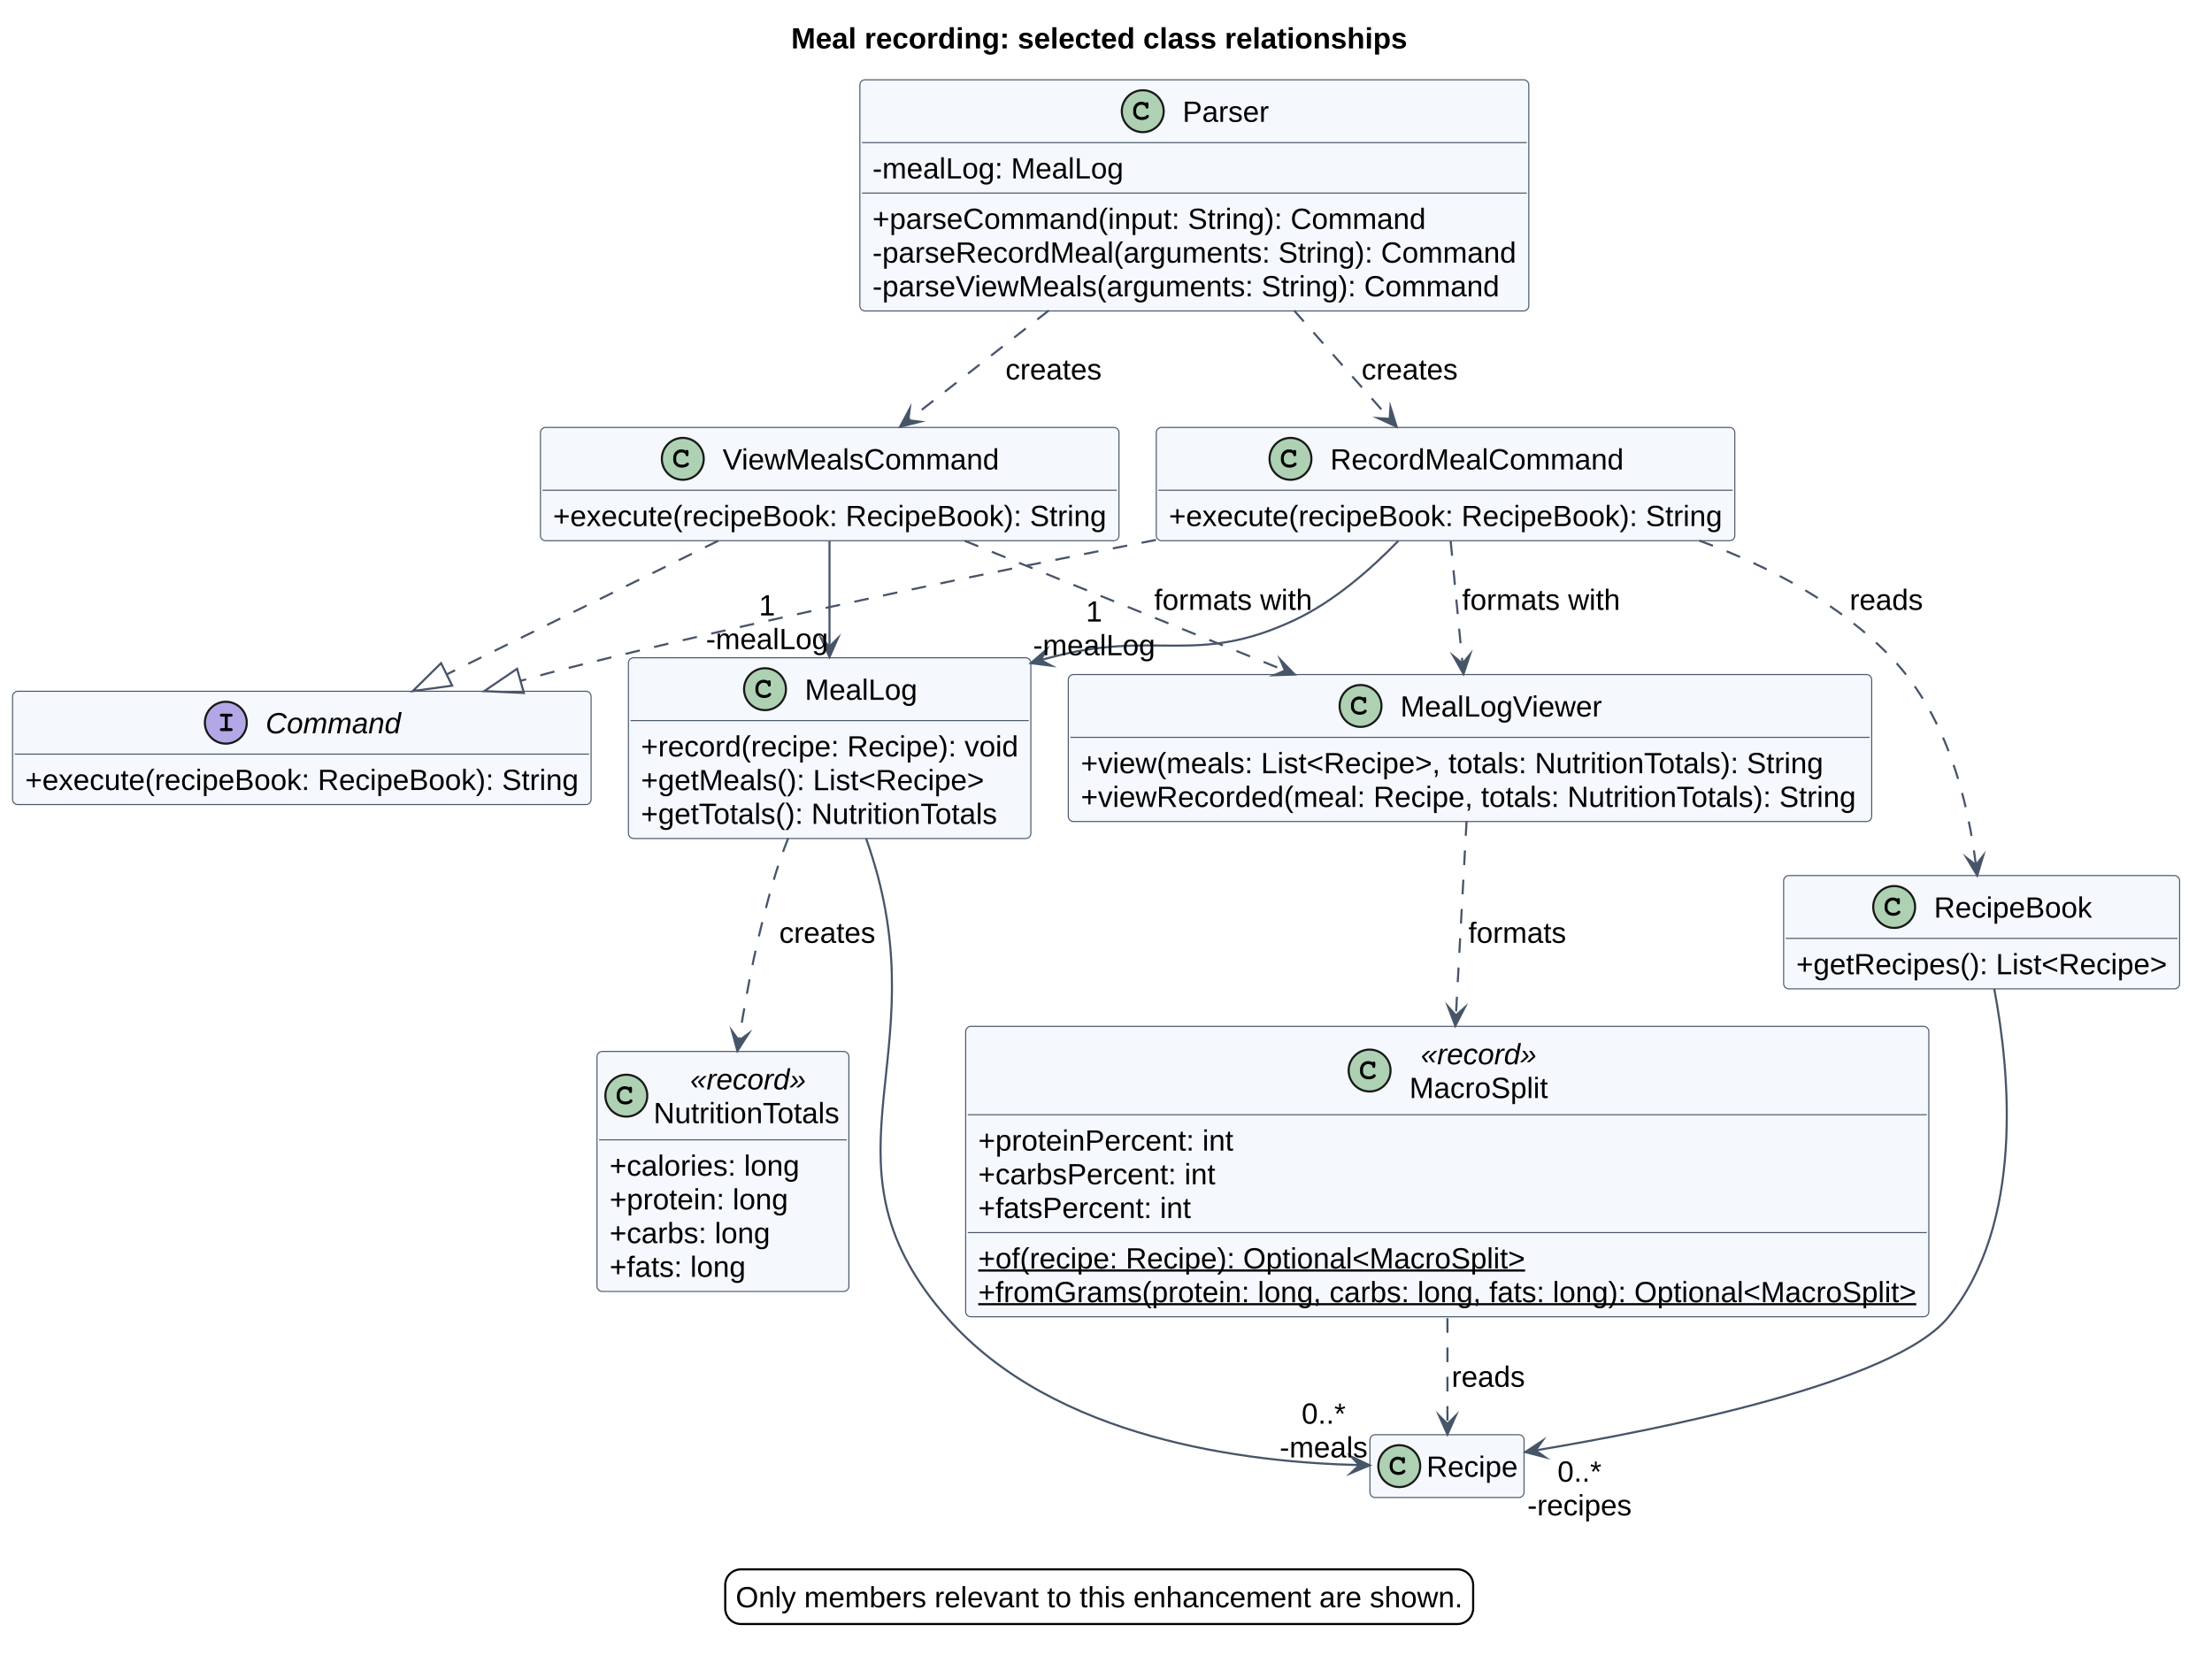
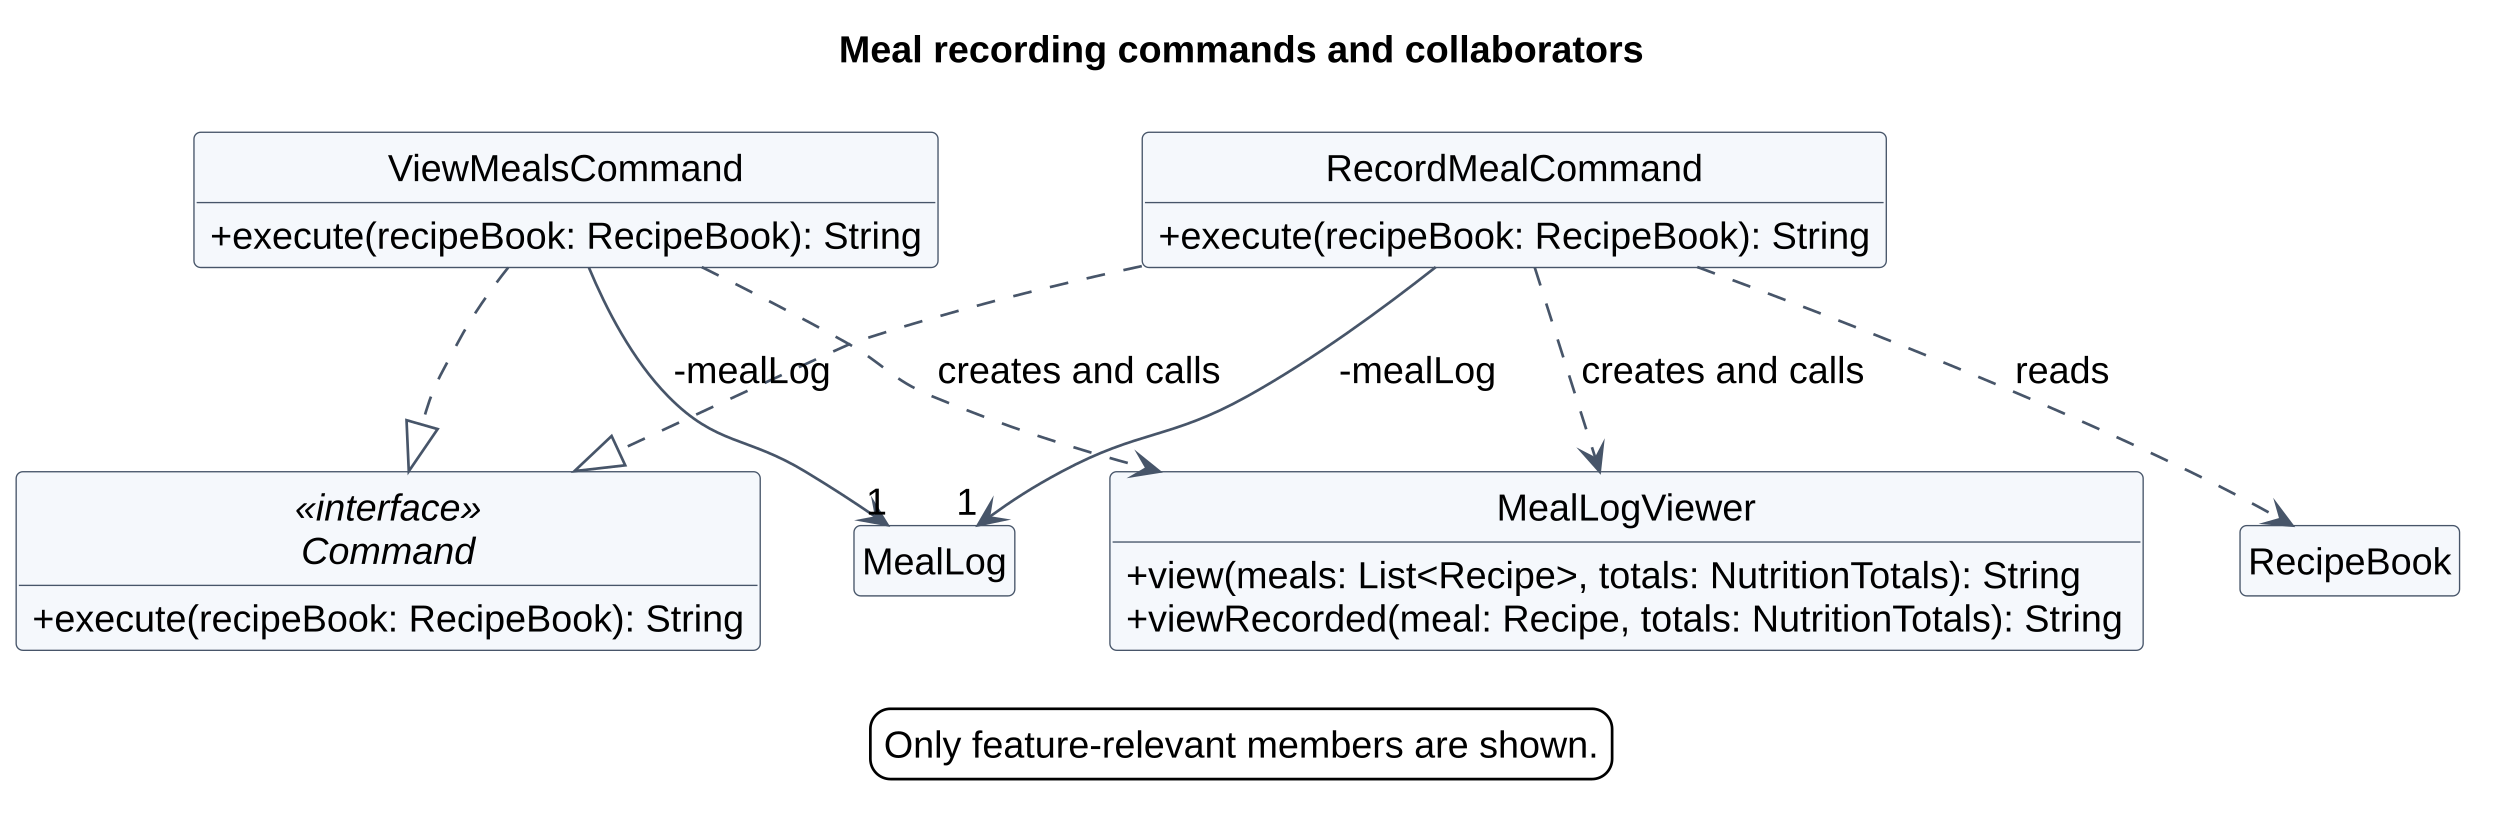
- <svg xmlns="http://www.w3.org/2000/svg" version="1.1" data-diagram-type="CLASS" style="width:1056px;height:794px;background:#FFFFFF;" width="1056px" height="794px" viewBox="0 0 1056 794" zoomAndPan="magnify" preserveAspectRatio="none" contentStyleType="text/css">
+ <svg xmlns="http://www.w3.org/2000/svg" version="1.1" data-diagram-type="CLASS" style="width:928px;height:308px;background:#FFFFFF;" width="928px" height="308px" viewBox="0 0 928 308" zoomAndPan="magnify" preserveAspectRatio="none" contentStyleType="text/css">
  <defs />
  <g font-family="sans-serif" lengthAdjust="spacing">
    <g class="title" data-source-line="3">
-       <text x="377.695" y="23.132" fill="#000" font-size="14" textLength="294.109" font-weight="700" font-family="Arial">Meal recording: selected class relationships</text>
+       <text x="311.381" y="23.132" fill="#000" font-size="14" textLength="298.737" font-weight="700" font-family="Arial">Meal recording commands and collaborators</text>
    </g>
-     <g class="entity" data-qualified-name="Parser" id="ent0001" data-source-line="9">
-       <rect x="410.5" y="38.099" width="319.337" height="110.395" fill="#F5F8FC" style="stroke:#475569;stroke-width:0.5;" rx="2.5" ry="2.5" />
-       <ellipse cx="545.551" cy="53.099" rx="10" ry="10" fill="#ADD1B2" style="stroke:#181818;stroke-width:1;" />
-       <path d="M546.958,49.161 Q547.083,48.989 547.239,48.911 Q547.395,48.817 547.567,48.817 Q547.879,48.817 548.067,49.036 Q548.27,49.239 548.27,49.739 L548.27,50.927 Q548.27,51.442 548.067,51.661 Q547.879,51.864 547.567,51.864 Q547.286,51.864 547.114,51.708 Q546.942,51.552 546.864,51.13 Q546.817,50.833 546.676,50.677 Q546.395,50.364 545.879,50.192 Q545.379,50.005 544.879,50.005 Q544.254,50.005 543.723,50.286 Q543.192,50.552 542.786,51.177 Q542.395,51.786 542.395,52.63 L542.395,53.536 Q542.395,54.552 543.129,55.224 Q543.864,55.896 545.161,55.896 Q545.942,55.896 546.489,55.692 Q546.801,55.567 547.161,55.208 Q547.379,54.989 547.489,54.927 Q547.614,54.849 547.77,54.849 Q548.051,54.849 548.27,55.067 Q548.489,55.286 548.489,55.567 Q548.489,55.849 548.192,56.177 Q547.77,56.661 547.114,56.927 Q546.239,57.302 545.176,57.302 Q543.926,57.302 542.926,56.786 Q542.129,56.38 541.551,55.505 Q540.989,54.614 540.989,53.567 L540.989,52.614 Q540.989,51.521 541.489,50.583 Q542.004,49.63 542.911,49.114 Q543.817,48.599 544.817,48.599 Q545.426,48.599 545.958,48.739 Q546.489,48.88 546.958,49.161 Z " fill="#000" />
-       <text x="564.551" y="58.181" fill="#000" font-size="14" textLength="41.234" font-family="Arial">Parser</text>
-       <line x1="411.5" y1="68.099" x2="728.837" y2="68.099" style="stroke:#475569;stroke-width:0.5;" />
-       <text x="416.5" y="85.23" fill="#000" font-size="14" textLength="119.848" font-family="Arial">-mealLog: MealLog</text>
-       <line x1="411.5" y1="92.197" x2="728.837" y2="92.197" style="stroke:#475569;stroke-width:0.5;" />
-       <text x="416.5" y="109.329" fill="#000" font-size="14" textLength="264.168" font-family="Arial">+parseCommand(input: String): Command</text>
-       <text x="416.5" y="125.428" fill="#000" font-size="14" textLength="307.337" font-family="Arial">-parseRecordMeal(arguments: String): Command</text>
-       <text x="416.5" y="141.526" fill="#000" font-size="14" textLength="299.551" font-family="Arial">-parseViewMeals(arguments: String): Command</text>
+     <g class="entity" data-qualified-name="Command" id="ent0001" data-source-line="9">
+       <rect x="6" y="175.099" width="276.195" height="66.296" fill="#F5F8FC" style="stroke:#475569;stroke-width:0.5;" rx="2.5" ry="2.5" />
+       <text x="109.463" y="193.23" fill="#000" font-size="14" textLength="69.269" font-style="italic" font-family="Arial">«interface»</text>
+       <text x="111.808" y="209.329" fill="#000" font-size="14" textLength="64.579" font-style="italic" font-family="Arial">Command</text>
+       <line x1="7" y1="217.296" x2="281.195" y2="217.296" style="stroke:#475569;stroke-width:0.5;" />
+       <text x="12" y="234.428" fill="#000" font-size="14" textLength="264.195" font-family="Arial">+execute(recipeBook: RecipeBook): String</text>
    </g>
-     <g class="entity" data-qualified-name="Command" id="ent0002" data-source-line="15">
-       <rect x="6" y="330.099" width="276.195" height="54.099" fill="#F5F8FC" style="stroke:#475569;stroke-width:0.5;" rx="2.5" ry="2.5" />
-       <ellipse cx="107.808" cy="345.099" rx="10" ry="10" fill="#B4A7E5" style="stroke:#181818;stroke-width:1;" />
-       <path d="M108.714,342.208 L108.714,347.692 L110.121,347.692 Q110.636,347.692 110.839,347.896 Q111.058,348.083 111.058,348.396 Q111.058,348.708 110.839,348.911 Q110.636,349.099 110.121,349.099 L105.886,349.099 Q105.386,349.099 105.167,348.911 Q104.964,348.708 104.964,348.396 Q104.964,348.083 105.167,347.896 Q105.386,347.692 105.886,347.692 L107.308,347.692 L107.308,342.208 L105.886,342.208 Q105.386,342.208 105.167,342.021 Q104.964,341.817 104.964,341.505 Q104.964,341.192 105.167,341.005 Q105.386,340.802 105.886,340.802 L110.121,340.817 Q110.636,340.817 110.839,341.005 Q111.058,341.192 111.058,341.505 Q111.058,341.817 110.839,342.021 Q110.636,342.208 110.121,342.208 L108.714,342.208 Z " fill="#000" />
-       <text x="126.808" y="350.181" fill="#000" font-size="14" textLength="64.579" font-style="italic" font-family="Arial">Command</text>
-       <line x1="7" y1="360.099" x2="281.195" y2="360.099" style="stroke:#475569;stroke-width:0.5;" />
-       <text x="12" y="377.23" fill="#000" font-size="14" textLength="264.195" font-family="Arial">+execute(recipeBook: RecipeBook): String</text>
+     <g class="entity" data-qualified-name="RecordMealCommand" id="ent0002" data-source-line="12">
+       <rect x="424" y="49.099" width="276.195" height="50.197" fill="#F5F8FC" style="stroke:#475569;stroke-width:0.5;" rx="2.5" ry="2.5" />
+       <text x="492.07" y="67.23" fill="#000" font-size="14" textLength="140.055" font-family="Arial">RecordMealCommand</text>
+       <line x1="425" y1="75.197" x2="699.195" y2="75.197" style="stroke:#475569;stroke-width:0.5;" />
+       <text x="430" y="92.329" fill="#000" font-size="14" textLength="264.195" font-family="Arial">+execute(recipeBook: RecipeBook): String</text>
    </g>
-     <g class="entity" data-qualified-name="RecordMealCommand" id="ent0003" data-source-line="18">
-       <rect x="552" y="204.099" width="276.195" height="54.099" fill="#F5F8FC" style="stroke:#475569;stroke-width:0.5;" rx="2.5" ry="2.5" />
-       <ellipse cx="616.07" cy="219.099" rx="10" ry="10" fill="#ADD1B2" style="stroke:#181818;stroke-width:1;" />
-       <path d="M617.477,215.161 Q617.602,214.989 617.758,214.911 Q617.914,214.817 618.086,214.817 Q618.398,214.817 618.586,215.036 Q618.789,215.239 618.789,215.739 L618.789,216.927 Q618.789,217.442 618.586,217.661 Q618.398,217.864 618.086,217.864 Q617.805,217.864 617.633,217.708 Q617.461,217.552 617.383,217.13 Q617.336,216.833 617.195,216.677 Q616.914,216.364 616.398,216.192 Q615.898,216.005 615.398,216.005 Q614.773,216.005 614.242,216.286 Q613.711,216.552 613.305,217.177 Q612.914,217.786 612.914,218.63 L612.914,219.536 Q612.914,220.552 613.648,221.224 Q614.383,221.896 615.68,221.896 Q616.461,221.896 617.008,221.692 Q617.32,221.567 617.68,221.208 Q617.898,220.989 618.008,220.927 Q618.133,220.849 618.289,220.849 Q618.57,220.849 618.789,221.067 Q619.008,221.286 619.008,221.567 Q619.008,221.849 618.711,222.177 Q618.289,222.661 617.633,222.927 Q616.758,223.302 615.695,223.302 Q614.445,223.302 613.445,222.786 Q612.648,222.38 612.07,221.505 Q611.508,220.614 611.508,219.567 L611.508,218.614 Q611.508,217.521 612.008,216.583 Q612.523,215.63 613.43,215.114 Q614.336,214.599 615.336,214.599 Q615.945,214.599 616.477,214.739 Q617.008,214.88 617.477,215.161 Z " fill="#000" />
-       <text x="635.07" y="224.181" fill="#000" font-size="14" textLength="140.055" font-family="Arial">RecordMealCommand</text>
-       <line x1="553" y1="234.099" x2="827.195" y2="234.099" style="stroke:#475569;stroke-width:0.5;" />
-       <text x="558" y="251.23" fill="#000" font-size="14" textLength="264.195" font-family="Arial">+execute(recipeBook: RecipeBook): String</text>
+     <g class="entity" data-qualified-name="ViewMealsCommand" id="ent0003" data-source-line="15">
+       <rect x="72" y="49.099" width="276.195" height="50.197" fill="#F5F8FC" style="stroke:#475569;stroke-width:0.5;" rx="2.5" ry="2.5" />
+       <text x="143.963" y="67.23" fill="#000" font-size="14" textLength="132.269" font-family="Arial">ViewMealsCommand</text>
+       <line x1="73" y1="75.197" x2="347.195" y2="75.197" style="stroke:#475569;stroke-width:0.5;" />
+       <text x="78" y="92.329" fill="#000" font-size="14" textLength="264.195" font-family="Arial">+execute(recipeBook: RecipeBook): String</text>
    </g>
-     <g class="entity" data-qualified-name="ViewMealsCommand" id="ent0004" data-source-line="21">
-       <rect x="258" y="204.099" width="276.195" height="54.099" fill="#F5F8FC" style="stroke:#475569;stroke-width:0.5;" rx="2.5" ry="2.5" />
-       <ellipse cx="325.963" cy="219.099" rx="10" ry="10" fill="#ADD1B2" style="stroke:#181818;stroke-width:1;" />
-       <path d="M327.37,215.161 Q327.495,214.989 327.651,214.911 Q327.807,214.817 327.979,214.817 Q328.292,214.817 328.479,215.036 Q328.682,215.239 328.682,215.739 L328.682,216.927 Q328.682,217.442 328.479,217.661 Q328.292,217.864 327.979,217.864 Q327.698,217.864 327.526,217.708 Q327.354,217.552 327.276,217.13 Q327.229,216.833 327.088,216.677 Q326.807,216.364 326.292,216.192 Q325.792,216.005 325.292,216.005 Q324.667,216.005 324.135,216.286 Q323.604,216.552 323.198,217.177 Q322.807,217.786 322.807,218.63 L322.807,219.536 Q322.807,220.552 323.542,221.224 Q324.276,221.896 325.573,221.896 Q326.354,221.896 326.901,221.692 Q327.213,221.567 327.573,221.208 Q327.792,220.989 327.901,220.927 Q328.026,220.849 328.182,220.849 Q328.463,220.849 328.682,221.067 Q328.901,221.286 328.901,221.567 Q328.901,221.849 328.604,222.177 Q328.182,222.661 327.526,222.927 Q326.651,223.302 325.588,223.302 Q324.338,223.302 323.338,222.786 Q322.542,222.38 321.963,221.505 Q321.401,220.614 321.401,219.567 L321.401,218.614 Q321.401,217.521 321.901,216.583 Q322.417,215.63 323.323,215.114 Q324.229,214.599 325.229,214.599 Q325.838,214.599 326.37,214.739 Q326.901,214.88 327.37,215.161 Z " fill="#000" />
-       <text x="344.963" y="224.181" fill="#000" font-size="14" textLength="132.269" font-family="Arial">ViewMealsCommand</text>
-       <line x1="259" y1="234.099" x2="533.195" y2="234.099" style="stroke:#475569;stroke-width:0.5;" />
-       <text x="264" y="251.23" fill="#000" font-size="14" textLength="264.195" font-family="Arial">+execute(recipeBook: RecipeBook): String</text>
+     <g class="entity" data-qualified-name="MealLog" id="ent0004" data-source-line="18">
+       <rect x="317" y="195.099" width="59.703" height="26.099" fill="#F5F8FC" style="stroke:#475569;stroke-width:0.5;" rx="2.5" ry="2.5" />
+       <text x="320" y="213.23" fill="#000" font-size="14" textLength="53.703" font-family="Arial">MealLog</text>
    </g>
-     <g class="entity" data-qualified-name="MealLog" id="ent0005" data-source-line="24">
-       <rect x="300" y="314.099" width="192.134" height="86.296" fill="#F5F8FC" style="stroke:#475569;stroke-width:0.5;" rx="2.5" ry="2.5" />
-       <ellipse cx="365.215" cy="329.099" rx="10" ry="10" fill="#ADD1B2" style="stroke:#181818;stroke-width:1;" />
-       <path d="M366.622,325.161 Q366.747,324.989 366.903,324.911 Q367.059,324.817 367.231,324.817 Q367.543,324.817 367.731,325.036 Q367.934,325.239 367.934,325.739 L367.934,326.927 Q367.934,327.442 367.731,327.661 Q367.543,327.864 367.231,327.864 Q366.95,327.864 366.778,327.708 Q366.606,327.552 366.528,327.13 Q366.481,326.833 366.34,326.677 Q366.059,326.364 365.543,326.192 Q365.043,326.005 364.543,326.005 Q363.918,326.005 363.387,326.286 Q362.856,326.552 362.45,327.177 Q362.059,327.786 362.059,328.63 L362.059,329.536 Q362.059,330.552 362.793,331.224 Q363.528,331.896 364.825,331.896 Q365.606,331.896 366.153,331.692 Q366.465,331.567 366.825,331.208 Q367.043,330.989 367.153,330.927 Q367.278,330.849 367.434,330.849 Q367.715,330.849 367.934,331.067 Q368.153,331.286 368.153,331.567 Q368.153,331.849 367.856,332.177 Q367.434,332.661 366.778,332.927 Q365.903,333.302 364.84,333.302 Q363.59,333.302 362.59,332.786 Q361.793,332.38 361.215,331.505 Q360.653,330.614 360.653,329.567 L360.653,328.614 Q360.653,327.521 361.153,326.583 Q361.668,325.63 362.575,325.114 Q363.481,324.599 364.481,324.599 Q365.09,324.599 365.622,324.739 Q366.153,324.88 366.622,325.161 Z " fill="#000" />
-       <text x="384.215" y="334.181" fill="#000" font-size="14" textLength="53.703" font-family="Arial">MealLog</text>
-       <line x1="301" y1="344.099" x2="491.134" y2="344.099" style="stroke:#475569;stroke-width:0.5;" />
-       <text x="306" y="361.23" fill="#000" font-size="14" textLength="180.134" font-family="Arial">+record(recipe: Recipe): void</text>
-       <text x="306" y="377.329" fill="#000" font-size="14" textLength="163.803" font-family="Arial">+getMeals(): List&lt;Recipe&gt;</text>
-       <text x="306" y="393.428" fill="#000" font-size="14" textLength="173.12" font-family="Arial">+getTotals(): NutritionTotals</text>
+     <g class="entity" data-qualified-name="MealLogViewer" id="ent0005" data-source-line="19">
+       <rect x="412" y="175.099" width="383.54" height="66.296" fill="#F5F8FC" style="stroke:#475569;stroke-width:0.5;" rx="2.5" ry="2.5" />
+       <text x="555.522" y="193.23" fill="#000" font-size="14" textLength="96.496" font-family="Arial">MealLogViewer</text>
+       <line x1="413" y1="201.197" x2="794.54" y2="201.197" style="stroke:#475569;stroke-width:0.5;" />
+       <text x="418" y="218.329" fill="#000" font-size="14" textLength="355.975" font-family="Arial">+view(meals: List&lt;Recipe&gt;, totals: NutritionTotals): String</text>
+       <text x="418" y="234.428" fill="#000" font-size="14" textLength="371.54" font-family="Arial">+viewRecorded(meal: Recipe, totals: NutritionTotals): String</text>
    </g>
-     <g class="entity" data-qualified-name="NutritionTotals" id="ent0006" data-source-line="29">
-       <rect x="285" y="502.099" width="120.255" height="114.592" fill="#F5F8FC" style="stroke:#475569;stroke-width:0.5;" rx="2.5" ry="2.5" />
-       <ellipse cx="299" cy="523.197" rx="10" ry="10" fill="#ADD1B2" style="stroke:#181818;stroke-width:1;" />
-       <path d="M300.406,519.26 Q300.531,519.088 300.688,519.01 Q300.844,518.916 301.016,518.916 Q301.328,518.916 301.516,519.135 Q301.719,519.338 301.719,519.838 L301.719,521.025 Q301.719,521.541 301.516,521.76 Q301.328,521.963 301.016,521.963 Q300.734,521.963 300.563,521.807 Q300.391,521.65 300.313,521.229 Q300.266,520.932 300.125,520.775 Q299.844,520.463 299.328,520.291 Q298.828,520.104 298.328,520.104 Q297.703,520.104 297.172,520.385 Q296.641,520.65 296.234,521.275 Q295.844,521.885 295.844,522.729 L295.844,523.635 Q295.844,524.65 296.578,525.322 Q297.313,525.994 298.609,525.994 Q299.391,525.994 299.938,525.791 Q300.25,525.666 300.609,525.307 Q300.828,525.088 300.938,525.025 Q301.063,524.947 301.219,524.947 Q301.5,524.947 301.719,525.166 Q301.938,525.385 301.938,525.666 Q301.938,525.947 301.641,526.275 Q301.219,526.76 300.563,527.025 Q299.688,527.4 298.625,527.4 Q297.375,527.4 296.375,526.885 Q295.578,526.479 295,525.604 Q294.438,524.713 294.438,523.666 L294.438,522.713 Q294.438,521.619 294.938,520.682 Q295.453,519.729 296.359,519.213 Q297.266,518.697 298.266,518.697 Q298.875,518.697 299.406,518.838 Q299.938,518.979 300.406,519.26 Z " fill="#000" />
-       <text x="329.5" y="520.23" fill="#000" font-size="14" textLength="55.255" font-style="italic" font-family="Arial">«record»</text>
-       <text x="312" y="536.329" fill="#000" font-size="14" textLength="90.255" font-family="Arial">NutritionTotals</text>
-       <line x1="286" y1="544.296" x2="404.255" y2="544.296" style="stroke:#475569;stroke-width:0.5;" />
-       <text x="291" y="561.428" fill="#000" font-size="14" textLength="90.665" font-family="Arial">+calories: long</text>
-       <text x="291" y="577.526" fill="#000" font-size="14" textLength="85.23" font-family="Arial">+protein: long</text>
-       <text x="291" y="593.625" fill="#000" font-size="14" textLength="76.658" font-family="Arial">+carbs: long</text>
-       <text x="291" y="609.724" fill="#000" font-size="14" textLength="64.989" font-family="Arial">+fats: long</text>
+     <g class="entity" data-qualified-name="RecipeBook" id="ent0006" data-source-line="23">
+       <rect x="831.5" y="195.099" width="81.489" height="26.099" fill="#F5F8FC" style="stroke:#475569;stroke-width:0.5;" rx="2.5" ry="2.5" />
+       <text x="834.5" y="213.23" fill="#000" font-size="14" textLength="75.489" font-family="Arial">RecipeBook</text>
    </g>
-     <g class="entity" data-qualified-name="MealLogViewer" id="ent0007" data-source-line="35">
-       <rect x="510" y="322.099" width="383.54" height="70.197" fill="#F5F8FC" style="stroke:#475569;stroke-width:0.5;" rx="2.5" ry="2.5" />
-       <ellipse cx="649.522" cy="337.099" rx="10" ry="10" fill="#ADD1B2" style="stroke:#181818;stroke-width:1;" />
-       <path d="M650.928,333.161 Q651.053,332.989 651.209,332.911 Q651.366,332.817 651.538,332.817 Q651.85,332.817 652.038,333.036 Q652.241,333.239 652.241,333.739 L652.241,334.927 Q652.241,335.442 652.038,335.661 Q651.85,335.864 651.538,335.864 Q651.256,335.864 651.084,335.708 Q650.913,335.552 650.834,335.13 Q650.788,334.833 650.647,334.677 Q650.366,334.364 649.85,334.192 Q649.35,334.005 648.85,334.005 Q648.225,334.005 647.694,334.286 Q647.163,334.552 646.756,335.177 Q646.366,335.786 646.366,336.63 L646.366,337.536 Q646.366,338.552 647.1,339.224 Q647.834,339.896 649.131,339.896 Q649.913,339.896 650.459,339.692 Q650.772,339.567 651.131,339.208 Q651.35,338.989 651.459,338.927 Q651.584,338.849 651.741,338.849 Q652.022,338.849 652.241,339.067 Q652.459,339.286 652.459,339.567 Q652.459,339.849 652.163,340.177 Q651.741,340.661 651.084,340.927 Q650.209,341.302 649.147,341.302 Q647.897,341.302 646.897,340.786 Q646.1,340.38 645.522,339.505 Q644.959,338.614 644.959,337.567 L644.959,336.614 Q644.959,335.521 645.459,334.583 Q645.975,333.63 646.881,333.114 Q647.788,332.599 648.788,332.599 Q649.397,332.599 649.928,332.739 Q650.459,332.88 650.928,333.161 Z " fill="#000" />
-       <text x="668.522" y="342.181" fill="#000" font-size="14" textLength="96.496" font-family="Arial">MealLogViewer</text>
-       <line x1="511" y1="352.099" x2="892.54" y2="352.099" style="stroke:#475569;stroke-width:0.5;" />
-       <text x="516" y="369.23" fill="#000" font-size="14" textLength="355.975" font-family="Arial">+view(meals: List&lt;Recipe&gt;, totals: NutritionTotals): String</text>
-       <text x="516" y="385.329" fill="#000" font-size="14" textLength="371.54" font-family="Arial">+viewRecorded(meal: Recipe, totals: NutritionTotals): String</text>
+     <g class="link" data-entity-1="ent0002" data-entity-2="ent0001" id="lnk7" data-link-type="extension">
+       <polygon points="213.233,174.871,232.085,172.726,227.028,161.844,213.233,174.871" fill="none" style="stroke:#475569;stroke-width:1;stroke-linejoin:miter;stroke-miterlimit:10;" />
+       <path d="M423.838,98.775 C388.583,106.35 351.039,115.775 317,127.099 C314.184,128.035 276.489,145.473 229.557,167.285" style="stroke:#475569;stroke-width:1;stroke-dasharray:7,7;" fill="none" />
    </g>
-     <g class="entity" data-qualified-name="MacroSplit" id="ent0008" data-source-line="39">
-       <rect x="461" y="490.099" width="459.815" height="138.69" fill="#F5F8FC" style="stroke:#475569;stroke-width:0.5;" rx="2.5" ry="2.5" />
-       <ellipse cx="653.842" cy="511.197" rx="10" ry="10" fill="#ADD1B2" style="stroke:#181818;stroke-width:1;" />
-       <path d="M655.249,507.26 Q655.374,507.088 655.53,507.01 Q655.686,506.916 655.858,506.916 Q656.17,506.916 656.358,507.135 Q656.561,507.338 656.561,507.838 L656.561,509.025 Q656.561,509.541 656.358,509.76 Q656.17,509.963 655.858,509.963 Q655.577,509.963 655.405,509.807 Q655.233,509.65 655.155,509.229 Q655.108,508.932 654.967,508.775 Q654.686,508.463 654.17,508.291 Q653.67,508.104 653.17,508.104 Q652.545,508.104 652.014,508.385 Q651.483,508.65 651.077,509.275 Q650.686,509.885 650.686,510.729 L650.686,511.635 Q650.686,512.65 651.42,513.322 Q652.155,513.994 653.452,513.994 Q654.233,513.994 654.78,513.791 Q655.092,513.666 655.452,513.307 Q655.67,513.088 655.78,513.025 Q655.905,512.947 656.061,512.947 Q656.342,512.947 656.561,513.166 Q656.78,513.385 656.78,513.666 Q656.78,513.947 656.483,514.275 Q656.061,514.76 655.405,515.025 Q654.53,515.4 653.467,515.4 Q652.217,515.4 651.217,514.885 Q650.42,514.479 649.842,513.604 Q649.28,512.713 649.28,511.666 L649.28,510.713 Q649.28,509.619 649.78,508.682 Q650.295,507.729 651.202,507.213 Q652.108,506.697 653.108,506.697 Q653.717,506.697 654.249,506.838 Q654.78,506.979 655.249,507.26 Z " fill="#000" />
-       <text x="678.28" y="508.23" fill="#000" font-size="14" textLength="55.255" font-style="italic" font-family="Arial">«record»</text>
-       <text x="672.842" y="524.329" fill="#000" font-size="14" textLength="66.131" font-family="Arial">MacroSplit</text>
-       <line x1="462" y1="532.296" x2="919.815" y2="532.296" style="stroke:#475569;stroke-width:0.5;" />
-       <text x="467" y="549.428" fill="#000" font-size="14" textLength="121.796" font-family="Arial">+proteinPercent: int</text>
-       <text x="467" y="565.526" fill="#000" font-size="14" textLength="113.224" font-family="Arial">+carbsPercent: int</text>
-       <text x="467" y="581.625" fill="#000" font-size="14" textLength="101.555" font-family="Arial">+fatsPercent: int</text>
-       <line x1="462" y1="588.592" x2="919.815" y2="588.592" style="stroke:#475569;stroke-width:0.5;" />
-       <text x="467" y="605.724" fill="#000" font-size="14" textLength="261.071" text-decoration="underline" font-family="Arial">+of(recipe: Recipe): Optional&lt;MacroSplit&gt;</text>
-       <text x="467" y="621.822" fill="#000" font-size="14" textLength="447.815" text-decoration="underline" font-family="Arial">+fromGrams(protein: long, carbs: long, fats: long): Optional&lt;MacroSplit&gt;</text>
+     <g class="link" data-entity-1="ent0003" data-entity-2="ent0001" id="lnk8" data-link-type="extension">
+       <polygon points="151.737,174.937,162.447,159.275,150.907,155.981,151.737,174.937" fill="none" style="stroke:#475569;stroke-width:1;stroke-linejoin:miter;stroke-miterlimit:10;" />
+       <path d="M188.63,99.31 C181.997,107.694 175.097,117.425 170,127.099 C162.103,142.086 160.964,142.608 156.677,157.628" style="stroke:#475569;stroke-width:1;stroke-dasharray:7,7;" fill="none" />
    </g>
-     <g class="entity" data-qualified-name="RecipeBook" id="ent0009" data-source-line="46">
-       <rect x="851.5" y="418.099" width="189.037" height="54.099" fill="#F5F8FC" style="stroke:#475569;stroke-width:0.5;" rx="2.5" ry="2.5" />
-       <ellipse cx="904.274" cy="433.099" rx="10" ry="10" fill="#ADD1B2" style="stroke:#181818;stroke-width:1;" />
-       <path d="M905.68,429.161 Q905.805,428.989 905.961,428.911 Q906.118,428.817 906.29,428.817 Q906.602,428.817 906.79,429.036 Q906.993,429.239 906.993,429.739 L906.993,430.927 Q906.993,431.442 906.79,431.661 Q906.602,431.864 906.29,431.864 Q906.008,431.864 905.836,431.708 Q905.665,431.552 905.586,431.13 Q905.54,430.833 905.399,430.677 Q905.118,430.364 904.602,430.192 Q904.102,430.005 903.602,430.005 Q902.977,430.005 902.446,430.286 Q901.915,430.552 901.508,431.177 Q901.118,431.786 901.118,432.63 L901.118,433.536 Q901.118,434.552 901.852,435.224 Q902.586,435.896 903.883,435.896 Q904.665,435.896 905.211,435.692 Q905.524,435.567 905.883,435.208 Q906.102,434.989 906.211,434.927 Q906.336,434.849 906.493,434.849 Q906.774,434.849 906.993,435.067 Q907.211,435.286 907.211,435.567 Q907.211,435.849 906.915,436.177 Q906.493,436.661 905.836,436.927 Q904.961,437.302 903.899,437.302 Q902.649,437.302 901.649,436.786 Q900.852,436.38 900.274,435.505 Q899.711,434.614 899.711,433.567 L899.711,432.614 Q899.711,431.521 900.211,430.583 Q900.727,429.63 901.633,429.114 Q902.54,428.599 903.54,428.599 Q904.149,428.599 904.68,428.739 Q905.211,428.88 905.68,429.161 Z " fill="#000" />
-       <text x="923.274" y="438.181" fill="#000" font-size="14" textLength="75.489" font-family="Arial">RecipeBook</text>
-       <line x1="852.5" y1="448.099" x2="1039.537" y2="448.099" style="stroke:#475569;stroke-width:0.5;" />
-       <text x="857.5" y="465.23" fill="#000" font-size="14" textLength="177.037" font-family="Arial">+getRecipes(): List&lt;Recipe&gt;</text>
+     <g class="link" data-entity-1="ent0002" data-entity-2="ent0004" id="lnk9" data-link-type="dependency">
+       <polygon points="362.994,194.958,372.632,192.931,367.048,192.03,367.948,186.445,362.994,194.958" fill="#475569" style="stroke:#475569;stroke-width:1;stroke-linejoin:miter;stroke-miterlimit:10;" />
+       <path d="M532.939,99.145 C513.851,114.189 487.894,133.267 463,147.099 C434.07,163.173 423.176,159.476 394,175.099 C383.209,180.877 375.898,185.638 367.048,192.03" style="stroke:#475569;stroke-width:1;" fill="none" />
+       <text x="497" y="142.23" fill="#000" font-size="14" textLength="58.365" font-family="Arial">-mealLog</text>
+       <text x="354.994" y="191.09" fill="#000" font-size="14" font-family="Arial">1</text>
    </g>
-     <g class="entity" data-qualified-name="Recipe" id="ent0010" data-source-line="49">
-       <rect x="654" y="685.099" width="73.579" height="30" fill="#F5F8FC" style="stroke:#475569;stroke-width:0.5;" rx="2.5" ry="2.5" />
-       <ellipse cx="668" cy="700.099" rx="10" ry="10" fill="#ADD1B2" style="stroke:#181818;stroke-width:1;" />
-       <path d="M669.406,696.161 Q669.531,695.989 669.688,695.911 Q669.844,695.817 670.016,695.817 Q670.328,695.817 670.516,696.036 Q670.719,696.239 670.719,696.739 L670.719,697.927 Q670.719,698.442 670.516,698.661 Q670.328,698.864 670.016,698.864 Q669.734,698.864 669.563,698.708 Q669.391,698.552 669.313,698.13 Q669.266,697.833 669.125,697.677 Q668.844,697.364 668.328,697.192 Q667.828,697.005 667.328,697.005 Q666.703,697.005 666.172,697.286 Q665.641,697.552 665.234,698.177 Q664.844,698.786 664.844,699.63 L664.844,700.536 Q664.844,701.552 665.578,702.224 Q666.313,702.896 667.609,702.896 Q668.391,702.896 668.938,702.692 Q669.25,702.567 669.609,702.208 Q669.828,701.989 669.938,701.927 Q670.063,701.849 670.219,701.849 Q670.5,701.849 670.719,702.067 Q670.938,702.286 670.938,702.567 Q670.938,702.849 670.641,703.177 Q670.219,703.661 669.563,703.927 Q668.688,704.302 667.625,704.302 Q666.375,704.302 665.375,703.786 Q664.578,703.38 664,702.505 Q663.438,701.614 663.438,700.567 L663.438,699.614 Q663.438,698.521 663.938,697.583 Q664.453,696.63 665.359,696.114 Q666.266,695.599 667.266,695.599 Q667.875,695.599 668.406,695.739 Q668.938,695.88 669.406,696.161 Z " fill="#000" />
-       <text x="681" y="705.181" fill="#000" font-size="14" textLength="43.579" font-family="Arial">Recipe</text>
+     <g class="link" data-entity-1="ent0003" data-entity-2="ent0004" id="lnk10" data-link-type="dependency">
+       <polygon points="329.454,194.876,324.27,186.502,325.323,192.06,319.765,193.113,329.454,194.876" fill="#475569" style="stroke:#475569;stroke-width:1;stroke-linejoin:miter;stroke-miterlimit:10;" />
+       <path d="M218.616,99.37 C224.929,114.502 234.718,133.596 248,147.099 C266.133,165.533 276.889,161.692 299,175.099 C309.277,181.33 316.335,185.934 325.323,192.06" style="stroke:#475569;stroke-width:1;" fill="none" />
+       <text x="250" y="142.23" fill="#000" font-size="14" textLength="58.365" font-family="Arial">-mealLog</text>
+       <text x="321.454" y="191.008" fill="#000" font-size="14" font-family="Arial">1</text>
    </g>
-     <g class="link" data-entity-1="ent0001" data-entity-2="ent0003" id="lnk11" data-link-type="dependency">
-       <polygon points="666.759,203.759,663.804,194.364,663.451,200.01,657.805,199.657,666.759,203.759" fill="#475569" style="stroke:#475569;stroke-width:1;stroke-linejoin:miter;stroke-miterlimit:10;" />
-       <path d="M617.772,148.24 C634.635,167.351 649.535,184.238 663.451,200.01" style="stroke:#475569;stroke-width:1;stroke-dasharray:7,7;" fill="none" />
-       <text x="650" y="181.23" fill="#000" font-size="14" textLength="45.91" font-family="Arial">creates</text>
+     <g class="link" data-entity-1="ent0002" data-entity-2="ent0006" id="lnk11" data-link-type="dependency">
+       <polygon points="850.936,195.084,845.019,187.211,846.568,192.651,841.127,194.2,850.936,195.084" fill="#475569" style="stroke:#475569;stroke-width:1;stroke-linejoin:miter;stroke-miterlimit:10;" />
+       <path d="M630.011,99.107 C681.176,117.905 752.57,145.716 813,175.099 C825.785,181.315 835.416,186.441 846.568,192.651" style="stroke:#475569;stroke-width:1;stroke-dasharray:7,7;" fill="none" />
+       <text x="748" y="142.23" fill="#000" font-size="14" textLength="35.021" font-family="Arial">reads</text>
    </g>
-     <g class="link" data-entity-1="ent0001" data-entity-2="ent0004" id="lnk12" data-link-type="dependency">
-       <polygon points="429.699,203.759,439.253,201.369,433.638,200.68,434.327,195.065,429.699,203.759" fill="#475569" style="stroke:#475569;stroke-width:1;stroke-linejoin:miter;stroke-miterlimit:10;" />
-       <path d="M500.731,148.24 C476.28,167.351 453.817,184.909 433.638,200.68" style="stroke:#475569;stroke-width:1;stroke-dasharray:7,7;" fill="none" />
-       <text x="480" y="181.23" fill="#000" font-size="14" textLength="45.91" font-family="Arial">creates</text>
+     <g class="link" data-entity-1="ent0002" data-entity-2="ent0005" id="lnk12" data-link-type="dependency">
+       <polygon points="593.811,175.077,594.894,165.288,592.295,170.312,587.271,167.713,593.811,175.077" fill="#475569" style="stroke:#475569;stroke-width:1;stroke-linejoin:miter;stroke-miterlimit:10;" />
+       <path d="M569.703,99.309 C576.476,120.596 584.868,146.97 592.295,170.312" style="stroke:#475569;stroke-width:1;stroke-dasharray:7,7;" fill="none" />
+       <text x="587" y="142.23" fill="#000" font-size="14" textLength="45.91" font-family="Arial">creates</text>
+       <text x="632.91" y="142.23" fill="#000" font-size="14" font-family="Arial"> </text>
+       <text x="636.8" y="142.23" fill="#000" font-size="14" textLength="23.358" font-family="Arial">and</text>
+       <text x="660.158" y="142.23" fill="#000" font-size="14" font-family="Arial"> </text>
+       <text x="664.048" y="142.23" fill="#000" font-size="14" textLength="28.007" font-family="Arial">calls</text>
    </g>
-     <g class="link" data-entity-1="ent0003" data-entity-2="ent0002" id="lnk13" data-link-type="extension">
-       <polygon points="231.157,330.022,250.111,330.903,246.849,319.355,231.157,330.022" fill="none" style="stroke:#475569;stroke-width:1;stroke-linejoin:miter;stroke-miterlimit:10;" />
-       <path d="M551.854,257.82 C474.773,272.839 377.198,292.959 291,314.099 C271.537,318.872 268.091,319.59 248.48,325.129" style="stroke:#475569;stroke-width:1;stroke-dasharray:7,7;" fill="none" />
+     <g class="link" data-entity-1="ent0003" data-entity-2="ent0005" id="lnk13" data-link-type="dependency">
+       <polygon points="430.465,175.063,422.798,168.881,425.634,173.776,420.739,176.612,430.465,175.063" fill="#475569" style="stroke:#475569;stroke-width:1;stroke-linejoin:miter;stroke-miterlimit:10;" />
+       <path d="M260.492,99.144 C277.657,107.634 296.833,117.471 314,127.099 C328.628,135.303 330.511,140.667 346,147.099 C372.651,158.164 396.906,166.123 425.634,173.776" style="stroke:#475569;stroke-width:1;stroke-dasharray:7,7;" fill="none" />
+       <text x="348" y="142.23" fill="#000" font-size="14" textLength="45.91" font-family="Arial">creates</text>
+       <text x="393.91" y="142.23" fill="#000" font-size="14" font-family="Arial"> </text>
+       <text x="397.8" y="142.23" fill="#000" font-size="14" textLength="23.358" font-family="Arial">and</text>
+       <text x="421.158" y="142.23" fill="#000" font-size="14" font-family="Arial"> </text>
+       <text x="425.048" y="142.23" fill="#000" font-size="14" textLength="28.007" font-family="Arial">calls</text>
    </g>
-     <g class="link" data-entity-1="ent0004" data-entity-2="ent0002" id="lnk14" data-link-type="extension">
-       <polygon points="197.062,329.989,215.862,327.425,210.564,316.658,197.062,329.989" fill="none" style="stroke:#475569;stroke-width:1;stroke-linejoin:miter;stroke-miterlimit:10;" />
-       <path d="M342.865,258.244 C299.978,279.348 256.081,300.948 213.213,322.042" style="stroke:#475569;stroke-width:1;stroke-dasharray:7,7;" fill="none" />
-     </g>
-     <g class="link" data-entity-1="ent0003" data-entity-2="ent0005" id="lnk15" data-link-type="dependency">
-       <polygon points="492.119,316.664,501.893,317.875,496.903,315.211,499.567,310.221,492.119,316.664" fill="#475569" style="stroke:#475569;stroke-width:1;stroke-linejoin:miter;stroke-miterlimit:10;" />
-       <path d="M667.596,258.234 C654.527,271.734 636.917,287.201 618,296.099 C570.391,318.491 551.753,300.239 501,314.099 C498.064,314.9 499.883,314.305 496.903,315.211" style="stroke:#475569;stroke-width:1;" fill="none" />
-       <text x="518.409" y="296.796" fill="#000" font-size="14" font-family="Arial">1</text>
-       <text x="493.119" y="312.895" fill="#000" font-size="14" textLength="58.365" font-family="Arial">-mealLog</text>
-     </g>
-     <g class="link" data-entity-1="ent0003" data-entity-2="ent0009" id="lnk16" data-link-type="dependency">
-       <polygon points="943.921,418.046,946.766,408.618,943.297,413.086,938.829,409.616,943.921,418.046" fill="#475569" style="stroke:#475569;stroke-width:1;stroke-linejoin:miter;stroke-miterlimit:10;" />
-       <path d="M811.219,258.154 C844.579,270.385 878.328,288.211 903,314.099 C930.307,342.75 939.659,384.163 943.297,413.086" style="stroke:#475569;stroke-width:1;stroke-dasharray:7,7;" fill="none" />
-       <text x="883" y="291.23" fill="#000" font-size="14" textLength="35.021" font-family="Arial">reads</text>
-     </g>
-     <g class="link" data-entity-1="ent0003" data-entity-2="ent0007" id="lnk17" data-link-type="dependency">
-       <polygon points="698.683,321.825,701.798,312.482,698.202,316.848,693.835,313.252,698.683,321.825" fill="#475569" style="stroke:#475569;stroke-width:1;stroke-linejoin:miter;stroke-miterlimit:10;" />
-       <path d="M692.545,258.396 C694.334,276.88 696.262,296.809 698.202,316.848" style="stroke:#475569;stroke-width:1;stroke-dasharray:7,7;" fill="none" />
-       <text x="698" y="291.23" fill="#000" font-size="14" textLength="46.676" font-family="Arial">formats</text>
-       <text x="744.676" y="291.23" fill="#000" font-size="14" font-family="Arial"> </text>
-       <text x="748.565" y="291.23" fill="#000" font-size="14" textLength="24.896" font-family="Arial">with</text>
-     </g>
-     <g class="link" data-entity-1="ent0004" data-entity-2="ent0005" id="lnk18" data-link-type="dependency">
-       <polygon points="396,313.739,400,304.739,396,308.739,392,304.739,396,313.739" fill="#475569" style="stroke:#475569;stroke-width:1;stroke-linejoin:miter;stroke-miterlimit:10;" />
-       <path d="M396,258.396 C396,274.463 396,290.382 396,308.739" style="stroke:#475569;stroke-width:1;" fill="none" />
-       <text x="362.29" y="293.871" fill="#000" font-size="14" font-family="Arial">1</text>
-       <text x="337" y="309.97" fill="#000" font-size="14" textLength="58.365" font-family="Arial">-mealLog</text>
-     </g>
-     <g class="link" data-entity-1="ent0004" data-entity-2="ent0007" id="lnk19" data-link-type="dependency">
-       <polygon points="618.079,322.091,611.24,315.004,613.445,320.213,608.235,322.418,618.079,322.091" fill="#475569" style="stroke:#475569;stroke-width:1;stroke-linejoin:miter;stroke-miterlimit:10;" />
-       <path d="M460.521,258.244 C506.374,276.825 563.746,300.074 613.445,320.213" style="stroke:#475569;stroke-width:1;stroke-dasharray:7,7;" fill="none" />
-       <text x="551" y="291.23" fill="#000" font-size="14" textLength="46.676" font-family="Arial">formats</text>
-       <text x="597.676" y="291.23" fill="#000" font-size="14" font-family="Arial"> </text>
-       <text x="601.565" y="291.23" fill="#000" font-size="14" textLength="24.896" font-family="Arial">with</text>
-     </g>
-     <g class="link" data-entity-1="ent0005" data-entity-2="ent0006" id="lnk20" data-link-type="dependency">
-       <polygon points="352.025,501.832,357.348,493.545,352.786,496.89,349.441,492.328,352.025,501.832" fill="#475569" style="stroke:#475569;stroke-width:1;stroke-linejoin:miter;stroke-miterlimit:10;" />
-       <path d="M376.284,400.251 C373.946,406.165 371.768,412.229 370,418.099 C361.856,445.143 356.768,471.021 352.786,496.89" style="stroke:#475569;stroke-width:1;stroke-dasharray:7,7;" fill="none" />
-       <text x="372" y="450.23" fill="#000" font-size="14" textLength="45.91" font-family="Arial">creates</text>
-     </g>
-     <g class="link" data-entity-1="ent0007" data-entity-2="ent0008" id="lnk21" data-link-type="dependency">
-       <polygon points="694.772,489.85,699.259,481.083,695.046,484.857,691.271,480.644,694.772,489.85" fill="#475569" style="stroke:#475569;stroke-width:1;stroke-linejoin:miter;stroke-miterlimit:10;" />
-       <path d="M700.134,392.111 C698.669,418.813 696.855,451.871 695.046,484.857" style="stroke:#475569;stroke-width:1;stroke-dasharray:7,7;" fill="none" />
-       <text x="701" y="450.23" fill="#000" font-size="14" textLength="46.676" font-family="Arial">formats</text>
-     </g>
-     <g class="link" data-entity-1="ent0008" data-entity-2="ent0010" id="lnk22" data-link-type="dependency">
-       <polygon points="691,684.955,695,675.955,691,679.955,687,675.955,691,684.955" fill="#475569" style="stroke:#475569;stroke-width:1;stroke-linejoin:miter;stroke-miterlimit:10;" />
-       <path d="M691,629.443 C691,650.489 691,666.585 691,679.955" style="stroke:#475569;stroke-width:1;stroke-dasharray:7,7;" fill="none" />
-       <text x="693" y="662.23" fill="#000" font-size="14" textLength="35.021" font-family="Arial">reads</text>
-     </g>
-     <g class="link" data-entity-1="ent0005" data-entity-2="ent0010" id="lnk23" data-link-type="dependency">
-       <polygon points="653.89,699.717,644.99,695.5,648.892,699.596,644.796,703.498,653.89,699.717" fill="#475569" style="stroke:#475569;stroke-width:1;stroke-linejoin:miter;stroke-miterlimit:10;" />
-       <path d="M413.462,400.344 C415.527,406.243 417.448,412.278 419,418.099 C443.456,509.812 389.376,557.771 452,629.099 C503.346,687.582 595.646,698.309 648.892,699.596" style="stroke:#475569;stroke-width:1;" fill="none" />
-       <text x="621.387" y="679.848" fill="#000" font-size="14" textLength="21.014" font-family="Arial">0..*</text>
-       <text x="610.89" y="695.947" fill="#000" font-size="14" textLength="42.007" font-family="Arial">-meals</text>
-     </g>
-     <g class="link" data-entity-1="ent0009" data-entity-2="ent0010" id="lnk24" data-link-type="dependency">
-       <polygon points="728.144,693.398,737.679,695.863,733.076,692.576,736.363,687.972,728.144,693.398" fill="#475569" style="stroke:#475569;stroke-width:1;stroke-linejoin:miter;stroke-miterlimit:10;" />
-       <path d="M952.046,472.198 C959.398,511.055 966.691,584.329 930,629.099 C904.375,660.366 793.592,682.482 733.076,692.576" style="stroke:#475569;stroke-width:1;" fill="none" />
-       <text x="743.533" y="707.53" fill="#000" font-size="14" textLength="21.014" font-family="Arial">0..*</text>
-       <text x="729.144" y="723.629" fill="#000" font-size="14" textLength="49.793" font-family="Arial">-recipes</text>
-     </g>
-     <g class="legend" data-source-line="66">
-       <rect x="346.22" y="749.398" width="357.061" height="26.099" fill="none" style="stroke:#000;stroke-width:1;" rx="7.5" ry="7.5" />
-       <text x="351.22" y="767.53" fill="#000" font-size="14" textLength="347.061" font-family="Arial">Only members relevant to this enhancement are shown.</text>
+     <g class="legend" data-source-line="33">
+       <rect x="323.082" y="263.099" width="275.337" height="26.099" fill="none" style="stroke:#000;stroke-width:1;" rx="7.5" ry="7.5" />
+       <text x="328.082" y="281.23" fill="#000" font-size="14" textLength="265.337" font-family="Arial">Only feature-relevant members are shown.</text>
    </g>
  </g>
</svg>
